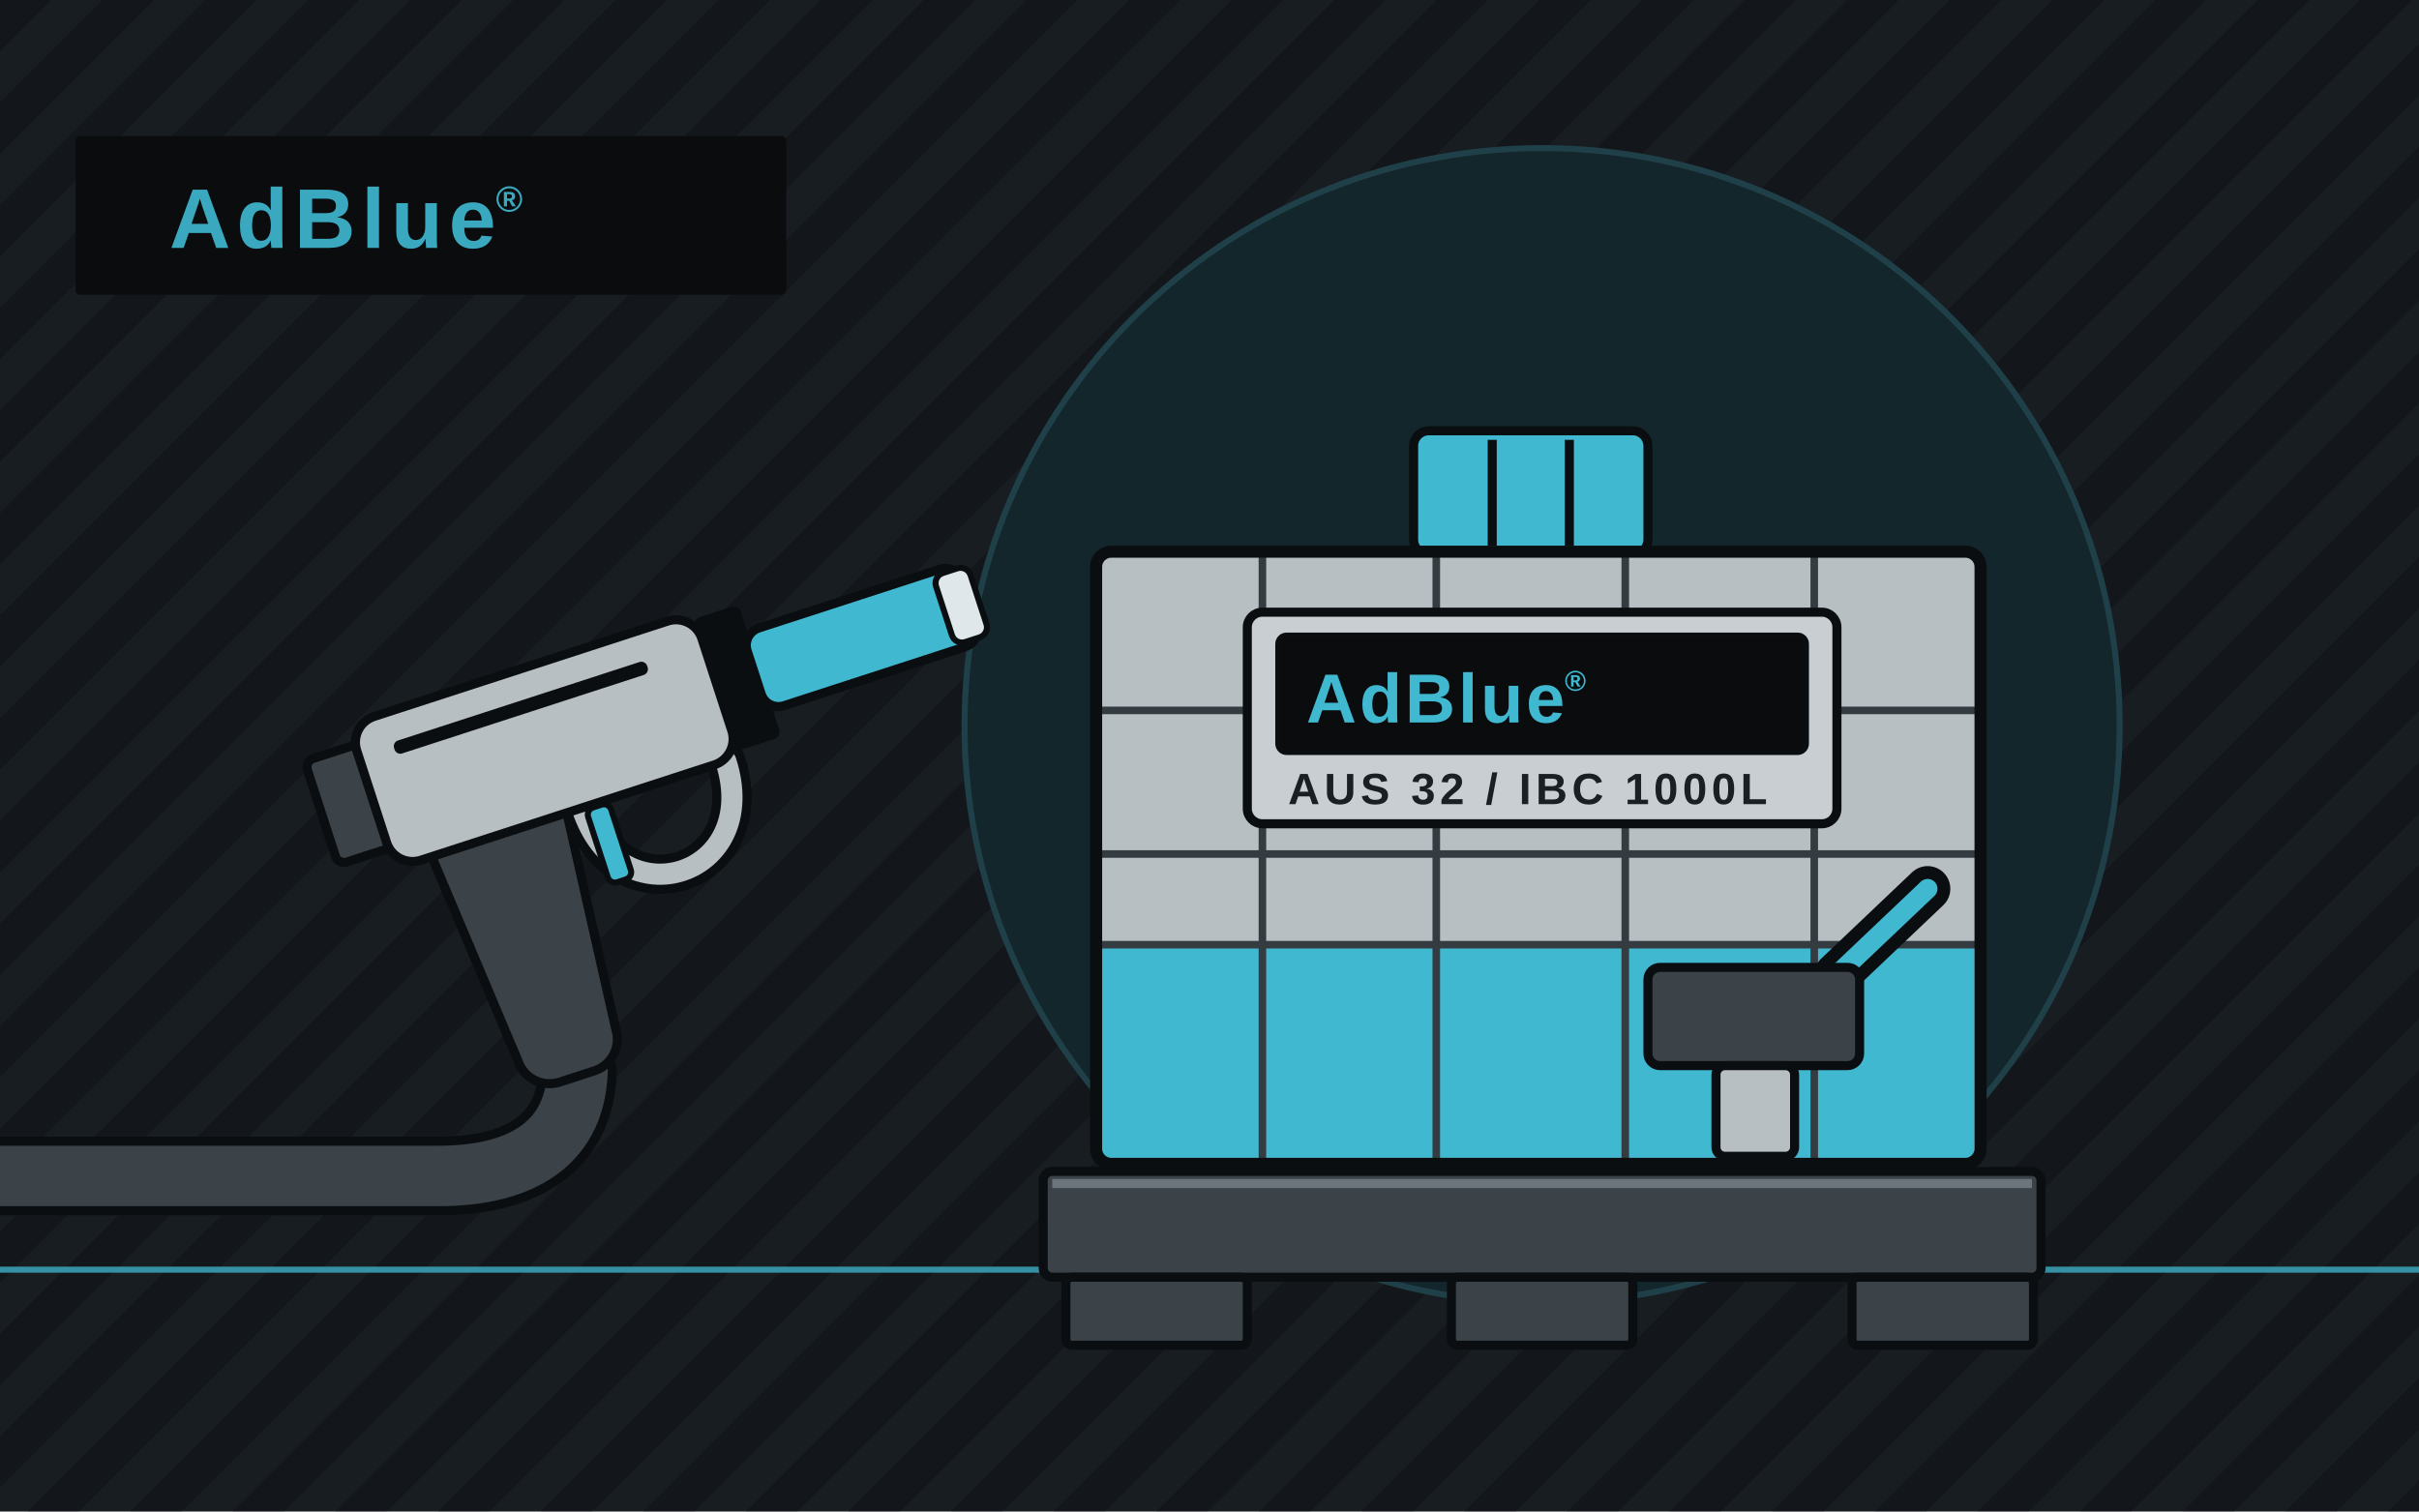
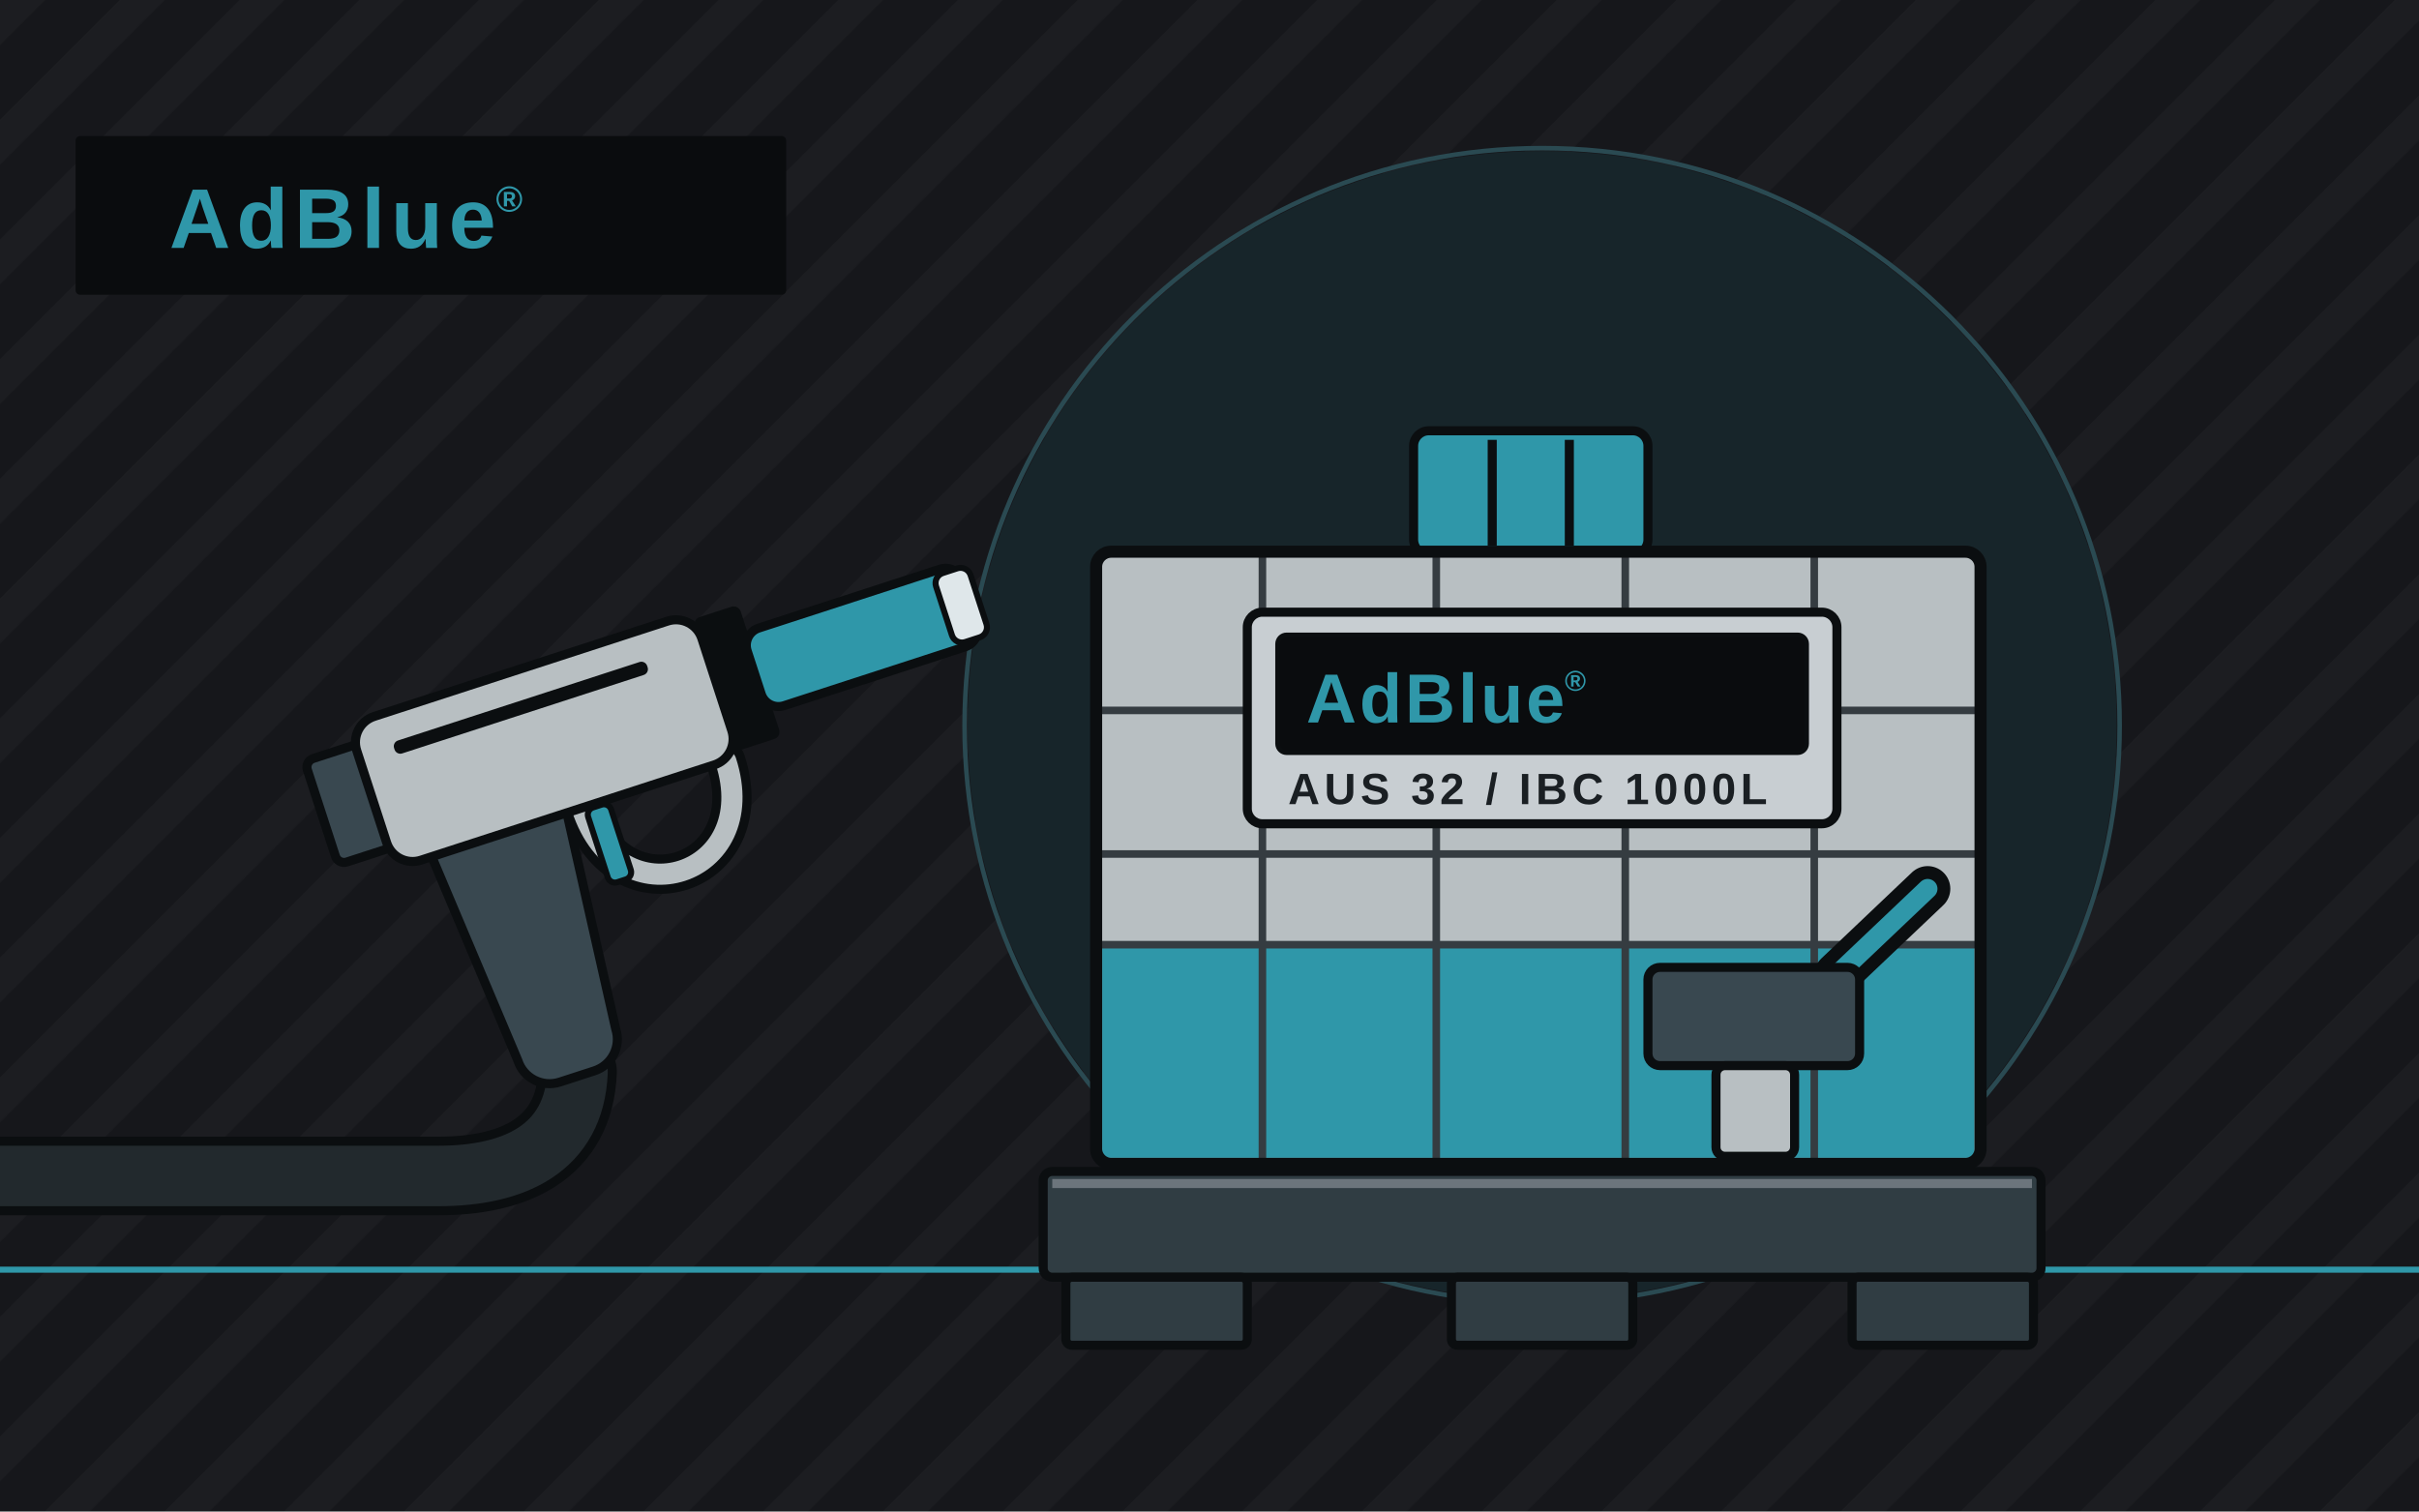
<svg xmlns="http://www.w3.org/2000/svg" viewBox="0 0 1600 1000" width="1600" height="1000" role="img" aria-label="AdBlue® 正規品販売 — 給油ノズルとIBCタンク">
  <defs>
-     <pattern id="stripes" width="48" height="48" patternUnits="userSpaceOnUse" patternTransform="rotate(45)">
-       <rect width="24" height="48" fill="#000000" fill-opacity="0.22" />
+     <pattern id="stripes" width="56" height="56" patternUnits="userSpaceOnUse" patternTransform="rotate(45)">
+       <rect width="21" height="56" fill="#ffffff" fill-opacity="0.03" />
    </pattern>
  </defs>
-   <rect width="1600" height="1000" fill="#181d22" />
+   <rect width="1600" height="1000" fill="#16171b" />
  <rect width="1600" height="1000" fill="url(#stripes)" />
-   <circle cx="1020" cy="480" r="380" fill="#13262c" />
-   <circle cx="1020" cy="480" r="382" fill="none" stroke="#1f4048" stroke-width="4" />
-   <line x1="0" y1="840" x2="1600" y2="840" stroke="#40b8d0" stroke-opacity="0.75" stroke-width="4" />
+   <circle cx="1020" cy="480" r="380" fill="#17252a" />
+   <circle cx="1020" cy="480" r="382" fill="none" stroke="#2a4a52" stroke-width="3" />
+   <line x1="0" y1="840" x2="1600" y2="840" stroke="#2f97a9" stroke-width="4" />
  <g>
-     <rect x="690" y="775" width="660" height="70" rx="6" fill="#3b4248" stroke="#0b0e10" stroke-width="6" />
+     <rect x="690" y="775" width="660" height="70" rx="6" fill="#303d43" stroke="#0b0e10" stroke-width="6" />
    <rect x="696" y="780" width="648" height="6" fill="#6c757c" />
-     <rect x="705" y="845" width="120" height="45" rx="4" fill="#3b4248" stroke="#0b0e10" stroke-width="6" />
-     <rect x="960" y="845" width="120" height="45" rx="4" fill="#3b4248" stroke="#0b0e10" stroke-width="6" />
-     <rect x="1225" y="845" width="120" height="45" rx="4" fill="#3b4248" stroke="#0b0e10" stroke-width="6" />
-     <rect x="935" y="285" width="155" height="82" rx="10" fill="#40b8d0" stroke="#0b0e10" stroke-width="6" />
+     <rect x="705" y="845" width="120" height="45" rx="4" fill="#303d43" stroke="#0b0e10" stroke-width="6" />
+     <rect x="960" y="845" width="120" height="45" rx="4" fill="#303d43" stroke="#0b0e10" stroke-width="6" />
+     <rect x="1225" y="845" width="120" height="45" rx="4" fill="#303d43" stroke="#0b0e10" stroke-width="6" />
+     <rect x="935" y="285" width="155" height="82" rx="10" fill="#2f97a9" stroke="#0b0e10" stroke-width="6" />
    <line x1="987" y1="291" x2="987" y2="361" stroke="#0b0e10" stroke-width="6" />
    <line x1="1038" y1="291" x2="1038" y2="361" stroke="#0b0e10" stroke-width="6" />
    <rect x="725" y="365" width="585" height="405" rx="10" fill="#b8bfc2" />
-     <rect x="729" y="625" width="577" height="141" fill="#40b8d0" />
+     <rect x="729" y="625" width="577" height="141" fill="#2f97a9" />
    <g stroke="#353c41" stroke-width="5">
      <line x1="835" y1="365" x2="835" y2="770" />
      <line x1="950" y1="365" x2="950" y2="770" />
      <line x1="1075" y1="365" x2="1075" y2="770" />
      <line x1="1200" y1="365" x2="1200" y2="770" />
      <line x1="725" y1="470" x2="1310" y2="470" />
      <line x1="725" y1="565" x2="1310" y2="565" />
      <line x1="725" y1="625" x2="1310" y2="625" />
    </g>
    <rect x="725" y="365" width="585" height="405" rx="10" fill="none" stroke="#0b0e10" stroke-width="8" />
    <rect x="825" y="405" width="390" height="140" rx="10" fill="#c8ced2" stroke="#0b0e10" stroke-width="6" />
    <rect x="845" y="420" width="350" height="78" rx="6" fill="#0a0c0e" stroke="#0b0e10" stroke-width="3" />
-     <text x="864" y="478" font-family="Arial,Helvetica,sans-serif" font-weight="700" font-size="46" letter-spacing="2" fill="#40b8d0">AdBlue<tspan font-size="19" dy="-21">®</tspan>
+     <text x="864" y="478" font-family="Arial,Helvetica,sans-serif" font-weight="700" font-size="46" letter-spacing="2" fill="#2f97a9">AdBlue<tspan font-size="19" dy="-21">®</tspan>
    </text>
    <text x="852" y="532" font-family="Arial,Helvetica,sans-serif" font-weight="700" font-size="29" letter-spacing="3" fill="#1a1f23">AUS 32 / IBC 1000L</text>
    <path d="M1215 645 L1275 588" stroke="#0b0e10" stroke-width="30" stroke-linecap="round" />
-     <path d="M1215 645 L1275 588" stroke="#40b8d0" stroke-width="13" stroke-linecap="round" />
-     <rect x="1090" y="640" width="140" height="65" rx="8" fill="#3b4248" stroke="#0b0e10" stroke-width="6" />
+     <path d="M1215 645 L1275 588" stroke="#2f97a9" stroke-width="13" stroke-linecap="round" />
+     <rect x="1090" y="640" width="140" height="65" rx="8" fill="#394850" stroke="#0b0e10" stroke-width="6" />
    <rect x="1135" y="705" width="52" height="60" rx="6" fill="#b8bfc2" stroke="#0b0e10" stroke-width="6" />
  </g>
  <path d="M382 709 C380 760 340 778 290 778 L0 778" fill="none" stroke="#0b0e10" stroke-width="52" stroke-linecap="round" />
-   <path d="M382 709 C380 760 340 778 290 778 L0 778" fill="none" stroke="#3b4248" stroke-width="40" stroke-linecap="round" />
+   <path d="M382 709 C380 760 340 778 290 778 L0 778" fill="none" stroke="#22292d" stroke-width="40" stroke-linecap="round" />
  <g transform="translate(360 490) rotate(-18)">
-     <path d="M-95 44 L0 44 L-14 196 A22 22 0 0 1 -36 218 L-60 218 A22 22 0 0 1 -82 196 Z" fill="#3b4248" stroke="#0b0e10" stroke-width="6" stroke-linejoin="round" />
+     <path d="M-95 44 L0 44 L-14 196 A22 22 0 0 1 -36 218 L-60 218 A22 22 0 0 1 -82 196 Z" fill="#394850" stroke="#0b0e10" stroke-width="6" stroke-linejoin="round" />
    <path d="M10 50 C10 130 110 130 110 50" fill="none" stroke="#0b0e10" stroke-width="26" stroke-linecap="round" />
    <path d="M10 50 C10 130 110 130 110 50" fill="none" stroke="#b8bfc2" stroke-width="14" stroke-linecap="round" />
-     <rect x="12" y="52" width="16" height="52" rx="5" fill="#40b8d0" stroke="#0b0e10" stroke-width="4" />
-     <rect x="-155" y="-36" width="40" height="72" rx="6" fill="#3b4248" stroke="#0b0e10" stroke-width="6" />
+     <rect x="12" y="52" width="16" height="52" rx="5" fill="#2f97a9" stroke="#0b0e10" stroke-width="4" />
+     <rect x="-155" y="-36" width="40" height="72" rx="6" fill="#394850" stroke="#0b0e10" stroke-width="6" />
    <rect x="-120" y="-50" width="240" height="100" rx="18" fill="#b8bfc2" stroke="#0b0e10" stroke-width="6" />
    <rect x="-96" y="-30" width="176" height="9" rx="4" fill="#0b0e10" />
    <rect x="118" y="-46" width="32" height="92" rx="5" fill="#0b0e10" />
-     <rect x="146" y="-27" width="150" height="54" rx="12" fill="#40b8d0" stroke="#0b0e10" stroke-width="6" />
+     <rect x="146" y="-27" width="150" height="54" rx="12" fill="#2f97a9" stroke="#0b0e10" stroke-width="6" />
    <rect x="278" y="-24" width="24" height="48" rx="7" fill="#dfe7ea" stroke="#0b0e10" stroke-width="4" />
  </g>
  <rect x="50" y="90" width="470" height="105" rx="3" fill="#0a0c0e" />
-   <text x="112" y="164" font-family="Arial,Helvetica,sans-serif" font-weight="700" font-size="56" letter-spacing="4" fill="#3aa9c0">AdBlue<tspan font-size="24" dy="-24">®</tspan>
+   <text x="112" y="164" font-family="Arial,Helvetica,sans-serif" font-weight="700" font-size="56" letter-spacing="4" fill="#2f97a9">AdBlue<tspan font-size="24" dy="-24">®</tspan>
  </text>
</svg>
